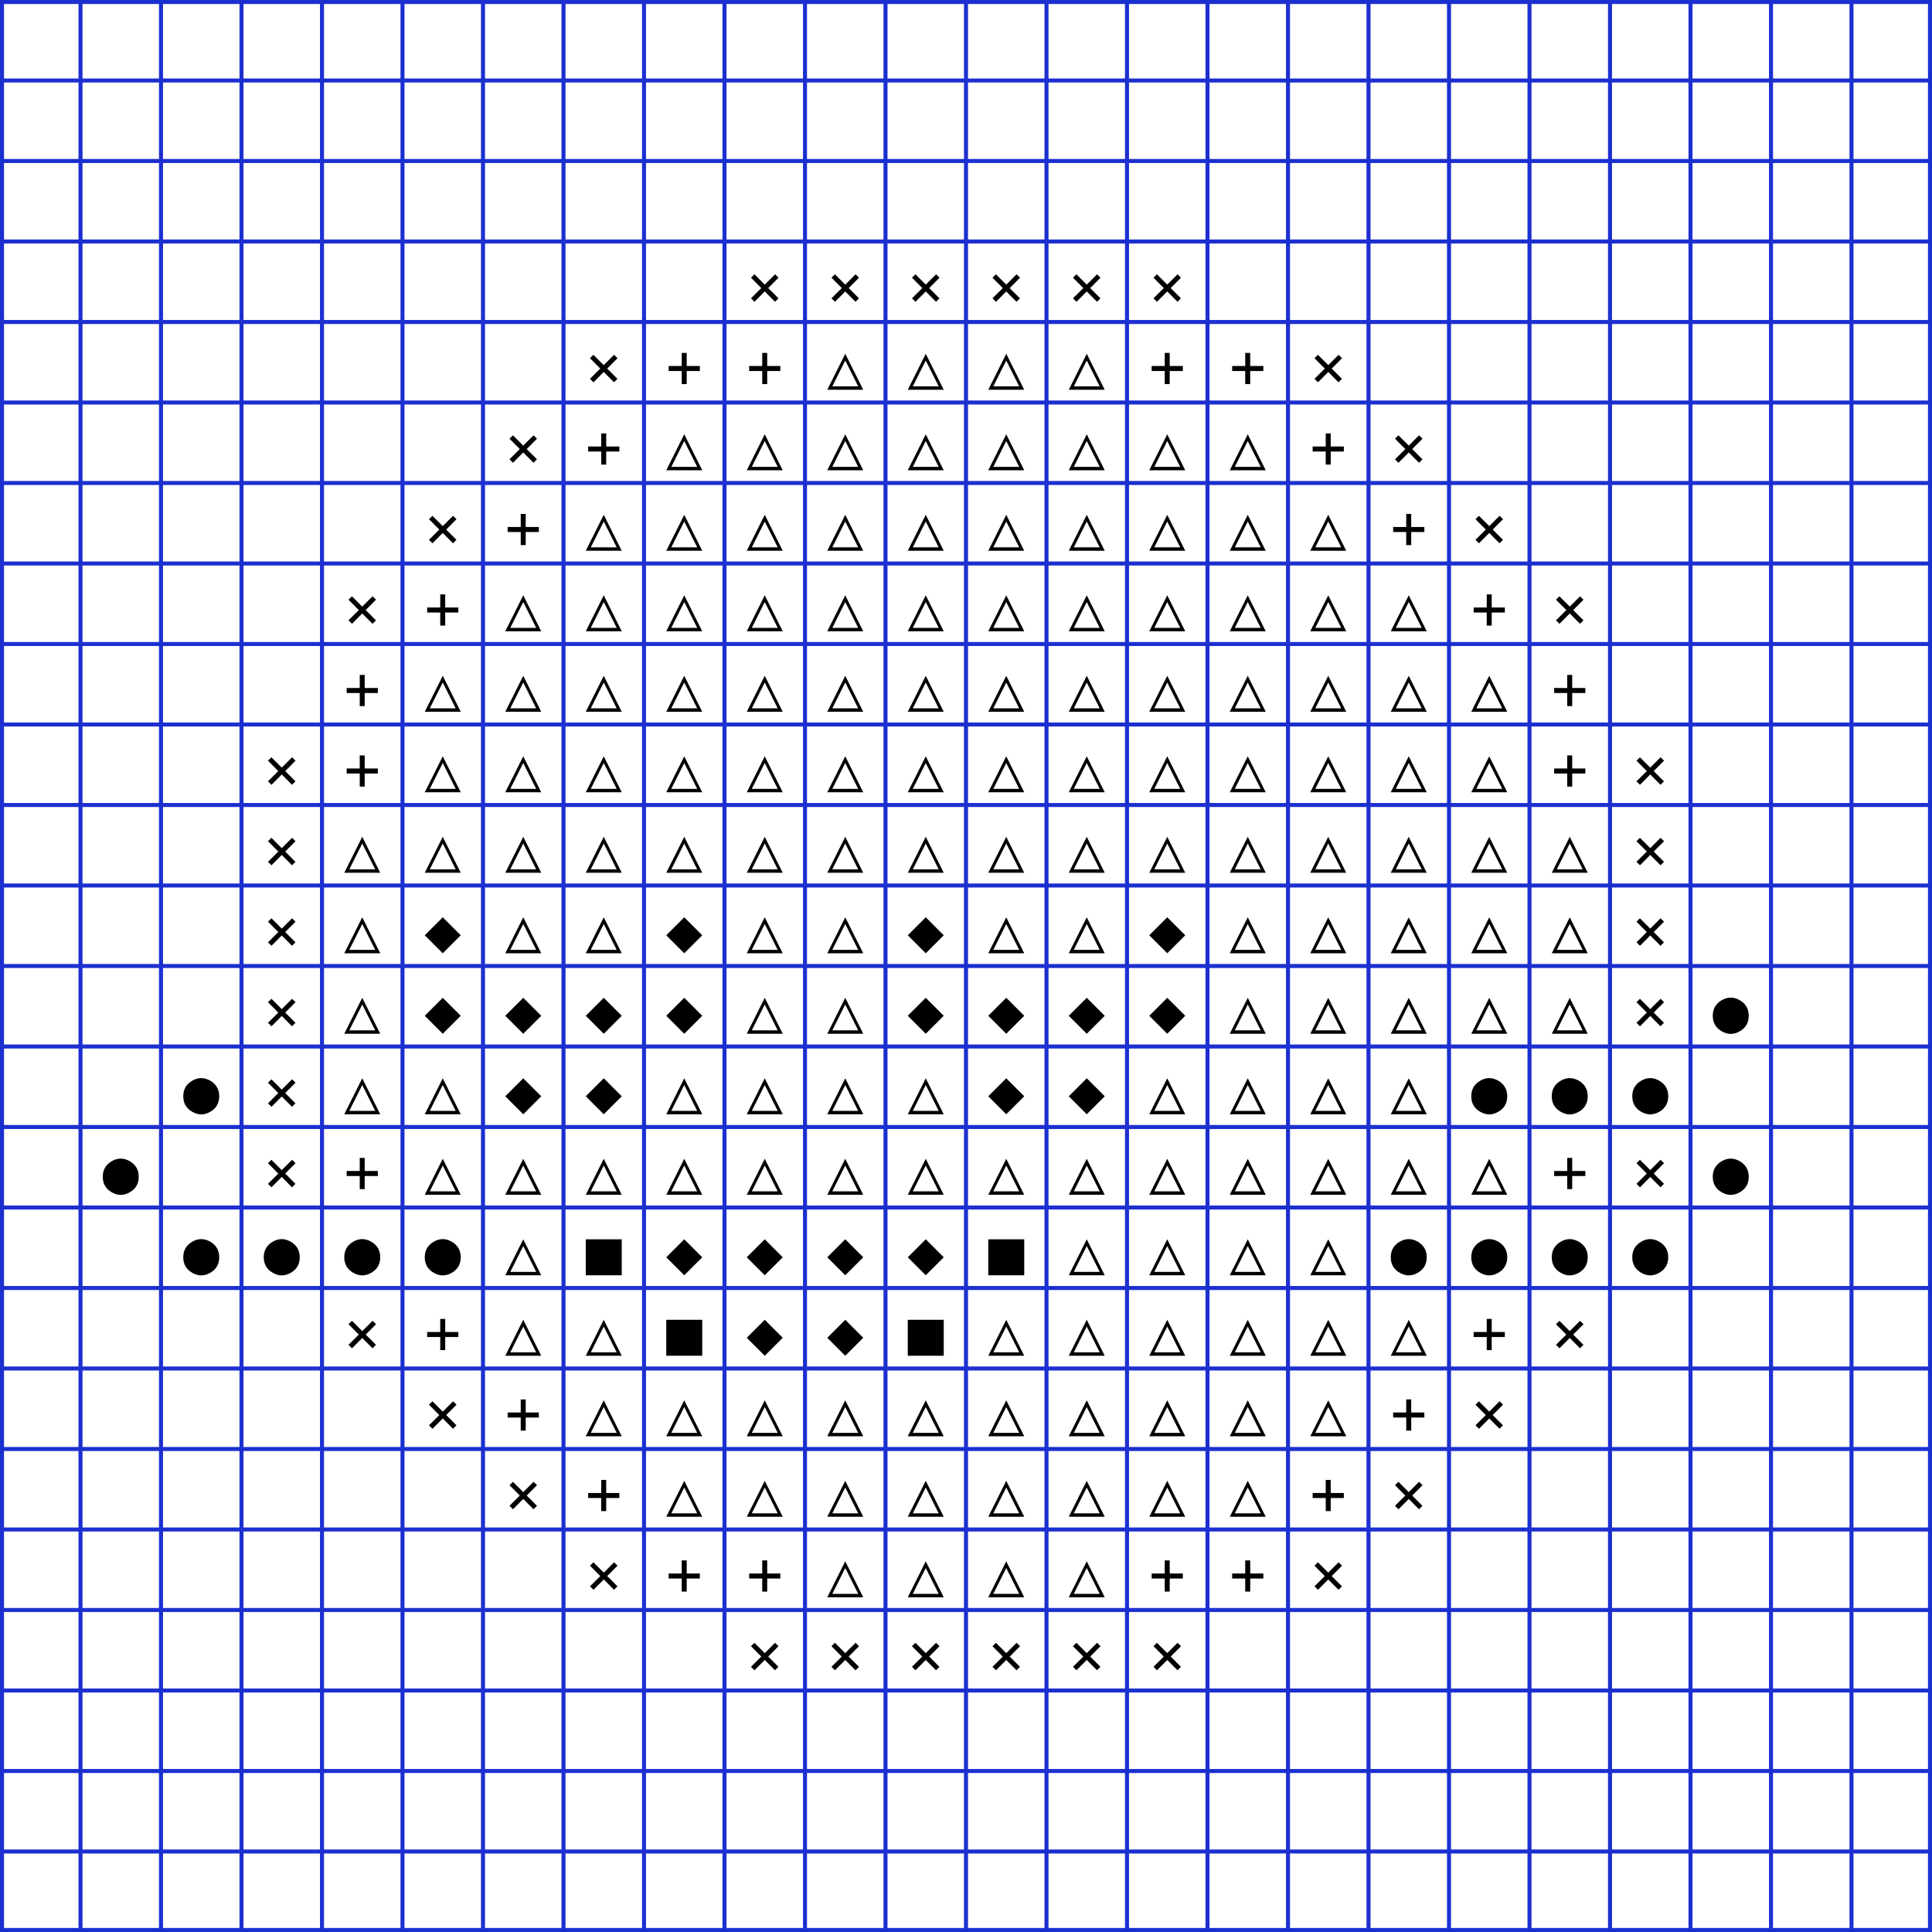
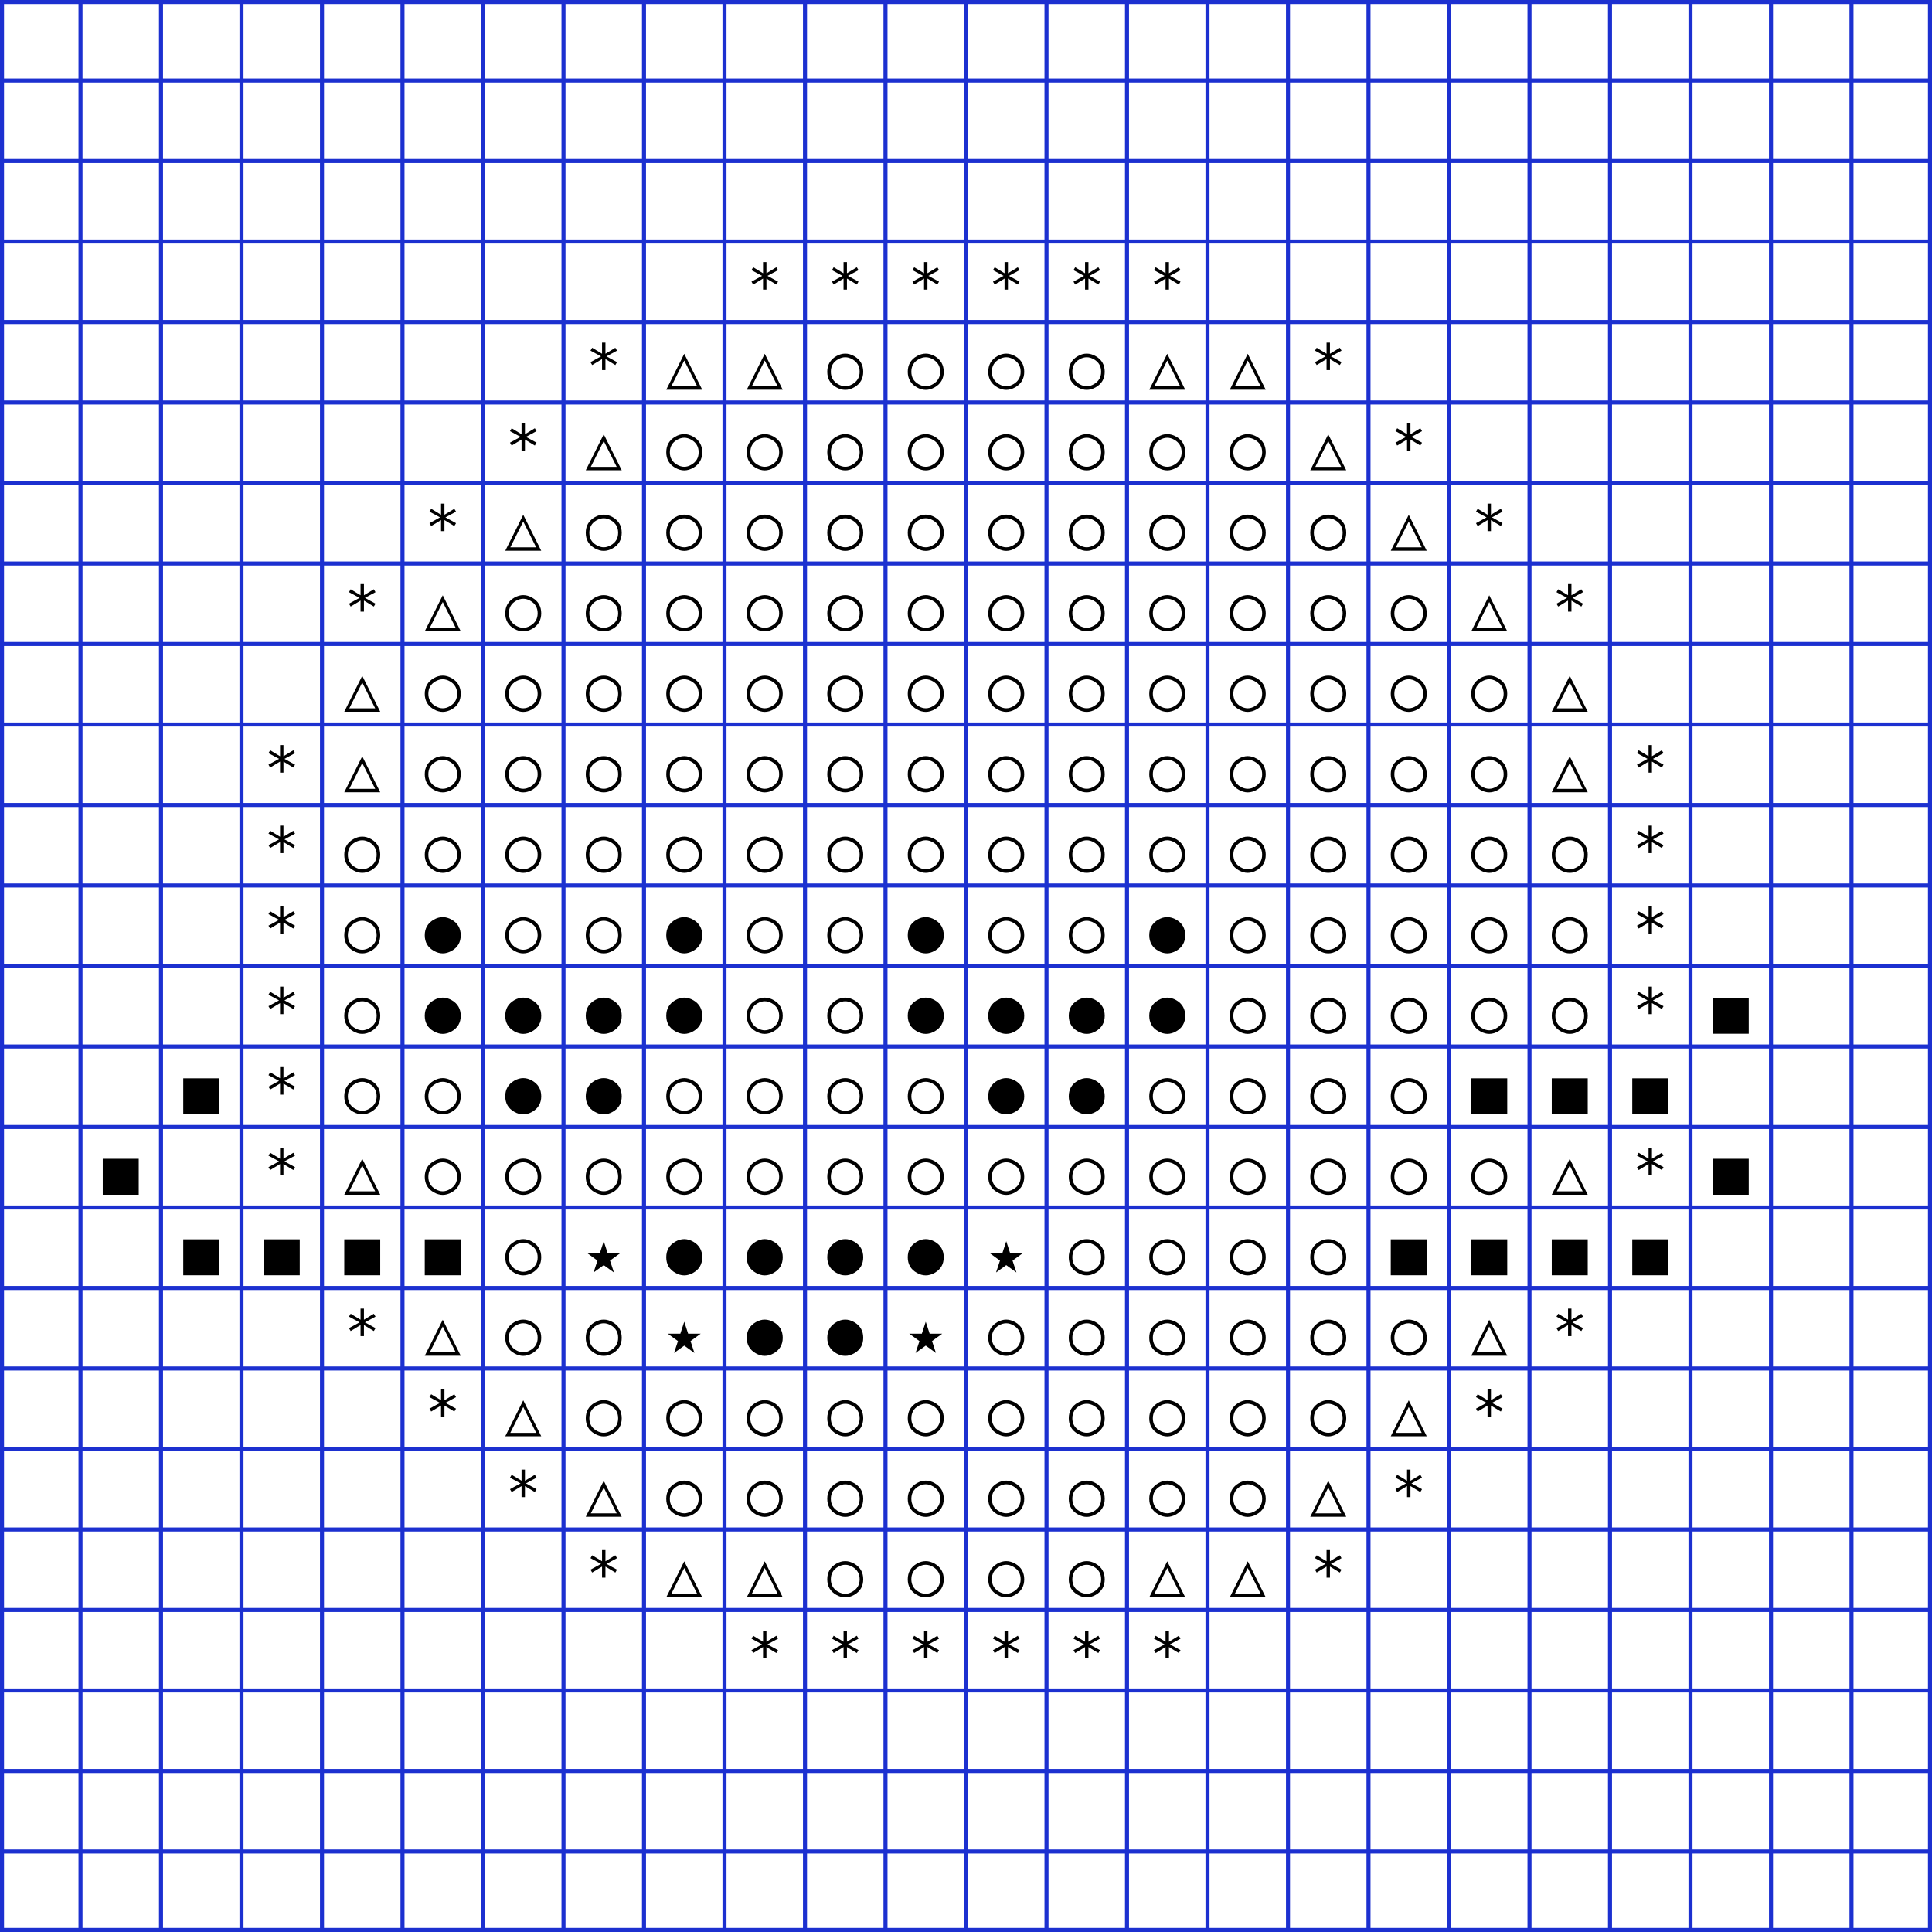
<svg xmlns="http://www.w3.org/2000/svg" width="480" height="480">
  <defs>
    <style>
      .symbol { font-family: monospace; font-size: 15px; text-anchor: middle; dominant-baseline: middle; }
    </style>
  </defs>
-   <text x="190" y="72" fill="#000000" class="symbol">×</text>
-   <text x="210" y="72" fill="#000000" class="symbol">×</text>
-   <text x="230" y="72" fill="#000000" class="symbol">×</text>
-   <text x="250" y="72" fill="#000000" class="symbol">×</text>
-   <text x="270" y="72" fill="#000000" class="symbol">×</text>
-   <text x="290" y="72" fill="#000000" class="symbol">×</text>
-   <text x="150" y="92" fill="#000000" class="symbol">×</text>
-   <text x="170" y="92" fill="#000000" class="symbol">+</text>
-   <text x="190" y="92" fill="#000000" class="symbol">+</text>
-   <text x="210" y="92" fill="#000000" class="symbol">△</text>
-   <text x="230" y="92" fill="#000000" class="symbol">△</text>
-   <text x="250" y="92" fill="#000000" class="symbol">△</text>
-   <text x="270" y="92" fill="#000000" class="symbol">△</text>
-   <text x="290" y="92" fill="#000000" class="symbol">+</text>
-   <text x="310" y="92" fill="#000000" class="symbol">+</text>
-   <text x="330" y="92" fill="#000000" class="symbol">×</text>
-   <text x="130" y="112" fill="#000000" class="symbol">×</text>
-   <text x="150" y="112" fill="#000000" class="symbol">+</text>
-   <text x="170" y="112" fill="#000000" class="symbol">△</text>
-   <text x="190" y="112" fill="#000000" class="symbol">△</text>
-   <text x="210" y="112" fill="#000000" class="symbol">△</text>
-   <text x="230" y="112" fill="#000000" class="symbol">△</text>
-   <text x="250" y="112" fill="#000000" class="symbol">△</text>
-   <text x="270" y="112" fill="#000000" class="symbol">△</text>
-   <text x="290" y="112" fill="#000000" class="symbol">△</text>
-   <text x="310" y="112" fill="#000000" class="symbol">△</text>
-   <text x="330" y="112" fill="#000000" class="symbol">+</text>
-   <text x="350" y="112" fill="#000000" class="symbol">×</text>
-   <text x="110" y="132" fill="#000000" class="symbol">×</text>
-   <text x="130" y="132" fill="#000000" class="symbol">+</text>
-   <text x="150" y="132" fill="#000000" class="symbol">△</text>
-   <text x="170" y="132" fill="#000000" class="symbol">△</text>
-   <text x="190" y="132" fill="#000000" class="symbol">△</text>
-   <text x="210" y="132" fill="#000000" class="symbol">△</text>
-   <text x="230" y="132" fill="#000000" class="symbol">△</text>
-   <text x="250" y="132" fill="#000000" class="symbol">△</text>
-   <text x="270" y="132" fill="#000000" class="symbol">△</text>
-   <text x="290" y="132" fill="#000000" class="symbol">△</text>
-   <text x="310" y="132" fill="#000000" class="symbol">△</text>
-   <text x="330" y="132" fill="#000000" class="symbol">△</text>
-   <text x="350" y="132" fill="#000000" class="symbol">+</text>
-   <text x="370" y="132" fill="#000000" class="symbol">×</text>
-   <text x="90" y="152" fill="#000000" class="symbol">×</text>
-   <text x="110" y="152" fill="#000000" class="symbol">+</text>
-   <text x="130" y="152" fill="#000000" class="symbol">△</text>
-   <text x="150" y="152" fill="#000000" class="symbol">△</text>
-   <text x="170" y="152" fill="#000000" class="symbol">△</text>
-   <text x="190" y="152" fill="#000000" class="symbol">△</text>
-   <text x="210" y="152" fill="#000000" class="symbol">△</text>
-   <text x="230" y="152" fill="#000000" class="symbol">△</text>
-   <text x="250" y="152" fill="#000000" class="symbol">△</text>
-   <text x="270" y="152" fill="#000000" class="symbol">△</text>
-   <text x="290" y="152" fill="#000000" class="symbol">△</text>
-   <text x="310" y="152" fill="#000000" class="symbol">△</text>
-   <text x="330" y="152" fill="#000000" class="symbol">△</text>
-   <text x="350" y="152" fill="#000000" class="symbol">△</text>
-   <text x="370" y="152" fill="#000000" class="symbol">+</text>
-   <text x="390" y="152" fill="#000000" class="symbol">×</text>
-   <text x="90" y="172" fill="#000000" class="symbol">+</text>
-   <text x="110" y="172" fill="#000000" class="symbol">△</text>
-   <text x="130" y="172" fill="#000000" class="symbol">△</text>
-   <text x="150" y="172" fill="#000000" class="symbol">△</text>
-   <text x="170" y="172" fill="#000000" class="symbol">△</text>
-   <text x="190" y="172" fill="#000000" class="symbol">△</text>
-   <text x="210" y="172" fill="#000000" class="symbol">△</text>
-   <text x="230" y="172" fill="#000000" class="symbol">△</text>
-   <text x="250" y="172" fill="#000000" class="symbol">△</text>
-   <text x="270" y="172" fill="#000000" class="symbol">△</text>
-   <text x="290" y="172" fill="#000000" class="symbol">△</text>
-   <text x="310" y="172" fill="#000000" class="symbol">△</text>
-   <text x="330" y="172" fill="#000000" class="symbol">△</text>
-   <text x="350" y="172" fill="#000000" class="symbol">△</text>
-   <text x="370" y="172" fill="#000000" class="symbol">△</text>
-   <text x="390" y="172" fill="#000000" class="symbol">+</text>
-   <text x="70" y="192" fill="#000000" class="symbol">×</text>
-   <text x="90" y="192" fill="#000000" class="symbol">+</text>
-   <text x="110" y="192" fill="#000000" class="symbol">△</text>
-   <text x="130" y="192" fill="#000000" class="symbol">△</text>
-   <text x="150" y="192" fill="#000000" class="symbol">△</text>
-   <text x="170" y="192" fill="#000000" class="symbol">△</text>
-   <text x="190" y="192" fill="#000000" class="symbol">△</text>
-   <text x="210" y="192" fill="#000000" class="symbol">△</text>
-   <text x="230" y="192" fill="#000000" class="symbol">△</text>
-   <text x="250" y="192" fill="#000000" class="symbol">△</text>
-   <text x="270" y="192" fill="#000000" class="symbol">△</text>
-   <text x="290" y="192" fill="#000000" class="symbol">△</text>
-   <text x="310" y="192" fill="#000000" class="symbol">△</text>
-   <text x="330" y="192" fill="#000000" class="symbol">△</text>
-   <text x="350" y="192" fill="#000000" class="symbol">△</text>
-   <text x="370" y="192" fill="#000000" class="symbol">△</text>
-   <text x="390" y="192" fill="#000000" class="symbol">+</text>
-   <text x="410" y="192" fill="#000000" class="symbol">×</text>
-   <text x="70" y="212" fill="#000000" class="symbol">×</text>
-   <text x="90" y="212" fill="#000000" class="symbol">△</text>
-   <text x="110" y="212" fill="#000000" class="symbol">△</text>
-   <text x="130" y="212" fill="#000000" class="symbol">△</text>
-   <text x="150" y="212" fill="#000000" class="symbol">△</text>
-   <text x="170" y="212" fill="#000000" class="symbol">△</text>
-   <text x="190" y="212" fill="#000000" class="symbol">△</text>
-   <text x="210" y="212" fill="#000000" class="symbol">△</text>
-   <text x="230" y="212" fill="#000000" class="symbol">△</text>
-   <text x="250" y="212" fill="#000000" class="symbol">△</text>
-   <text x="270" y="212" fill="#000000" class="symbol">△</text>
-   <text x="290" y="212" fill="#000000" class="symbol">△</text>
-   <text x="310" y="212" fill="#000000" class="symbol">△</text>
-   <text x="330" y="212" fill="#000000" class="symbol">△</text>
-   <text x="350" y="212" fill="#000000" class="symbol">△</text>
-   <text x="370" y="212" fill="#000000" class="symbol">△</text>
-   <text x="390" y="212" fill="#000000" class="symbol">△</text>
-   <text x="410" y="212" fill="#000000" class="symbol">×</text>
-   <text x="70" y="232" fill="#000000" class="symbol">×</text>
-   <text x="90" y="232" fill="#000000" class="symbol">△</text>
-   <text x="110" y="232" fill="#000000" class="symbol">◆</text>
-   <text x="130" y="232" fill="#000000" class="symbol">△</text>
-   <text x="150" y="232" fill="#000000" class="symbol">△</text>
-   <text x="170" y="232" fill="#000000" class="symbol">◆</text>
-   <text x="190" y="232" fill="#000000" class="symbol">△</text>
-   <text x="210" y="232" fill="#000000" class="symbol">△</text>
-   <text x="230" y="232" fill="#000000" class="symbol">◆</text>
-   <text x="250" y="232" fill="#000000" class="symbol">△</text>
-   <text x="270" y="232" fill="#000000" class="symbol">△</text>
-   <text x="290" y="232" fill="#000000" class="symbol">◆</text>
-   <text x="310" y="232" fill="#000000" class="symbol">△</text>
-   <text x="330" y="232" fill="#000000" class="symbol">△</text>
-   <text x="350" y="232" fill="#000000" class="symbol">△</text>
-   <text x="370" y="232" fill="#000000" class="symbol">△</text>
-   <text x="390" y="232" fill="#000000" class="symbol">△</text>
-   <text x="410" y="232" fill="#000000" class="symbol">×</text>
-   <text x="70" y="252" fill="#000000" class="symbol">×</text>
-   <text x="90" y="252" fill="#000000" class="symbol">△</text>
-   <text x="110" y="252" fill="#000000" class="symbol">◆</text>
-   <text x="130" y="252" fill="#000000" class="symbol">◆</text>
-   <text x="150" y="252" fill="#000000" class="symbol">◆</text>
-   <text x="170" y="252" fill="#000000" class="symbol">◆</text>
-   <text x="190" y="252" fill="#000000" class="symbol">△</text>
-   <text x="210" y="252" fill="#000000" class="symbol">△</text>
-   <text x="230" y="252" fill="#000000" class="symbol">◆</text>
-   <text x="250" y="252" fill="#000000" class="symbol">◆</text>
-   <text x="270" y="252" fill="#000000" class="symbol">◆</text>
-   <text x="290" y="252" fill="#000000" class="symbol">◆</text>
-   <text x="310" y="252" fill="#000000" class="symbol">△</text>
-   <text x="330" y="252" fill="#000000" class="symbol">△</text>
-   <text x="350" y="252" fill="#000000" class="symbol">△</text>
-   <text x="370" y="252" fill="#000000" class="symbol">△</text>
-   <text x="390" y="252" fill="#000000" class="symbol">△</text>
-   <text x="410" y="252" fill="#000000" class="symbol">×</text>
-   <text x="430" y="252" fill="#000000" class="symbol">●</text>
-   <text x="50" y="272" fill="#000000" class="symbol">●</text>
-   <text x="70" y="272" fill="#000000" class="symbol">×</text>
-   <text x="90" y="272" fill="#000000" class="symbol">△</text>
-   <text x="110" y="272" fill="#000000" class="symbol">△</text>
-   <text x="130" y="272" fill="#000000" class="symbol">◆</text>
-   <text x="150" y="272" fill="#000000" class="symbol">◆</text>
-   <text x="170" y="272" fill="#000000" class="symbol">△</text>
-   <text x="190" y="272" fill="#000000" class="symbol">△</text>
-   <text x="210" y="272" fill="#000000" class="symbol">△</text>
-   <text x="230" y="272" fill="#000000" class="symbol">△</text>
-   <text x="250" y="272" fill="#000000" class="symbol">◆</text>
-   <text x="270" y="272" fill="#000000" class="symbol">◆</text>
-   <text x="290" y="272" fill="#000000" class="symbol">△</text>
-   <text x="310" y="272" fill="#000000" class="symbol">△</text>
-   <text x="330" y="272" fill="#000000" class="symbol">△</text>
-   <text x="350" y="272" fill="#000000" class="symbol">△</text>
-   <text x="370" y="272" fill="#000000" class="symbol">●</text>
-   <text x="390" y="272" fill="#000000" class="symbol">●</text>
-   <text x="410" y="272" fill="#000000" class="symbol">●</text>
-   <text x="30" y="292" fill="#000000" class="symbol">●</text>
-   <text x="70" y="292" fill="#000000" class="symbol">×</text>
-   <text x="90" y="292" fill="#000000" class="symbol">+</text>
-   <text x="110" y="292" fill="#000000" class="symbol">△</text>
-   <text x="130" y="292" fill="#000000" class="symbol">△</text>
-   <text x="150" y="292" fill="#000000" class="symbol">△</text>
-   <text x="170" y="292" fill="#000000" class="symbol">△</text>
-   <text x="190" y="292" fill="#000000" class="symbol">△</text>
-   <text x="210" y="292" fill="#000000" class="symbol">△</text>
-   <text x="230" y="292" fill="#000000" class="symbol">△</text>
-   <text x="250" y="292" fill="#000000" class="symbol">△</text>
-   <text x="270" y="292" fill="#000000" class="symbol">△</text>
-   <text x="290" y="292" fill="#000000" class="symbol">△</text>
-   <text x="310" y="292" fill="#000000" class="symbol">△</text>
-   <text x="330" y="292" fill="#000000" class="symbol">△</text>
-   <text x="350" y="292" fill="#000000" class="symbol">△</text>
-   <text x="370" y="292" fill="#000000" class="symbol">△</text>
-   <text x="390" y="292" fill="#000000" class="symbol">+</text>
-   <text x="410" y="292" fill="#000000" class="symbol">×</text>
-   <text x="430" y="292" fill="#000000" class="symbol">●</text>
-   <text x="50" y="312" fill="#000000" class="symbol">●</text>
-   <text x="70" y="312" fill="#000000" class="symbol">●</text>
-   <text x="90" y="312" fill="#000000" class="symbol">●</text>
-   <text x="110" y="312" fill="#000000" class="symbol">●</text>
-   <text x="130" y="312" fill="#000000" class="symbol">△</text>
-   <text x="150" y="312" fill="#000000" class="symbol">■</text>
-   <text x="170" y="312" fill="#000000" class="symbol">◆</text>
-   <text x="190" y="312" fill="#000000" class="symbol">◆</text>
-   <text x="210" y="312" fill="#000000" class="symbol">◆</text>
-   <text x="230" y="312" fill="#000000" class="symbol">◆</text>
-   <text x="250" y="312" fill="#000000" class="symbol">■</text>
-   <text x="270" y="312" fill="#000000" class="symbol">△</text>
-   <text x="290" y="312" fill="#000000" class="symbol">△</text>
-   <text x="310" y="312" fill="#000000" class="symbol">△</text>
-   <text x="330" y="312" fill="#000000" class="symbol">△</text>
-   <text x="350" y="312" fill="#000000" class="symbol">●</text>
-   <text x="370" y="312" fill="#000000" class="symbol">●</text>
-   <text x="390" y="312" fill="#000000" class="symbol">●</text>
-   <text x="410" y="312" fill="#000000" class="symbol">●</text>
-   <text x="90" y="332" fill="#000000" class="symbol">×</text>
-   <text x="110" y="332" fill="#000000" class="symbol">+</text>
-   <text x="130" y="332" fill="#000000" class="symbol">△</text>
-   <text x="150" y="332" fill="#000000" class="symbol">△</text>
-   <text x="170" y="332" fill="#000000" class="symbol">■</text>
-   <text x="190" y="332" fill="#000000" class="symbol">◆</text>
-   <text x="210" y="332" fill="#000000" class="symbol">◆</text>
-   <text x="230" y="332" fill="#000000" class="symbol">■</text>
-   <text x="250" y="332" fill="#000000" class="symbol">△</text>
-   <text x="270" y="332" fill="#000000" class="symbol">△</text>
-   <text x="290" y="332" fill="#000000" class="symbol">△</text>
-   <text x="310" y="332" fill="#000000" class="symbol">△</text>
-   <text x="330" y="332" fill="#000000" class="symbol">△</text>
-   <text x="350" y="332" fill="#000000" class="symbol">△</text>
-   <text x="370" y="332" fill="#000000" class="symbol">+</text>
-   <text x="390" y="332" fill="#000000" class="symbol">×</text>
-   <text x="110" y="352" fill="#000000" class="symbol">×</text>
-   <text x="130" y="352" fill="#000000" class="symbol">+</text>
-   <text x="150" y="352" fill="#000000" class="symbol">△</text>
-   <text x="170" y="352" fill="#000000" class="symbol">△</text>
-   <text x="190" y="352" fill="#000000" class="symbol">△</text>
-   <text x="210" y="352" fill="#000000" class="symbol">△</text>
-   <text x="230" y="352" fill="#000000" class="symbol">△</text>
-   <text x="250" y="352" fill="#000000" class="symbol">△</text>
-   <text x="270" y="352" fill="#000000" class="symbol">△</text>
-   <text x="290" y="352" fill="#000000" class="symbol">△</text>
-   <text x="310" y="352" fill="#000000" class="symbol">△</text>
-   <text x="330" y="352" fill="#000000" class="symbol">△</text>
-   <text x="350" y="352" fill="#000000" class="symbol">+</text>
-   <text x="370" y="352" fill="#000000" class="symbol">×</text>
-   <text x="130" y="372" fill="#000000" class="symbol">×</text>
-   <text x="150" y="372" fill="#000000" class="symbol">+</text>
-   <text x="170" y="372" fill="#000000" class="symbol">△</text>
-   <text x="190" y="372" fill="#000000" class="symbol">△</text>
-   <text x="210" y="372" fill="#000000" class="symbol">△</text>
-   <text x="230" y="372" fill="#000000" class="symbol">△</text>
-   <text x="250" y="372" fill="#000000" class="symbol">△</text>
-   <text x="270" y="372" fill="#000000" class="symbol">△</text>
-   <text x="290" y="372" fill="#000000" class="symbol">△</text>
-   <text x="310" y="372" fill="#000000" class="symbol">△</text>
-   <text x="330" y="372" fill="#000000" class="symbol">+</text>
-   <text x="350" y="372" fill="#000000" class="symbol">×</text>
-   <text x="150" y="392" fill="#000000" class="symbol">×</text>
-   <text x="170" y="392" fill="#000000" class="symbol">+</text>
-   <text x="190" y="392" fill="#000000" class="symbol">+</text>
-   <text x="210" y="392" fill="#000000" class="symbol">△</text>
-   <text x="230" y="392" fill="#000000" class="symbol">△</text>
-   <text x="250" y="392" fill="#000000" class="symbol">△</text>
-   <text x="270" y="392" fill="#000000" class="symbol">△</text>
-   <text x="290" y="392" fill="#000000" class="symbol">+</text>
-   <text x="310" y="392" fill="#000000" class="symbol">+</text>
-   <text x="330" y="392" fill="#000000" class="symbol">×</text>
-   <text x="190" y="412" fill="#000000" class="symbol">×</text>
-   <text x="210" y="412" fill="#000000" class="symbol">×</text>
-   <text x="230" y="412" fill="#000000" class="symbol">×</text>
-   <text x="250" y="412" fill="#000000" class="symbol">×</text>
-   <text x="270" y="412" fill="#000000" class="symbol">×</text>
-   <text x="290" y="412" fill="#000000" class="symbol">×</text>
+   <text x="190" y="72" fill="#000000" class="symbol">*</text>
+   <text x="210" y="72" fill="#000000" class="symbol">*</text>
+   <text x="230" y="72" fill="#000000" class="symbol">*</text>
+   <text x="250" y="72" fill="#000000" class="symbol">*</text>
+   <text x="270" y="72" fill="#000000" class="symbol">*</text>
+   <text x="290" y="72" fill="#000000" class="symbol">*</text>
+   <text x="150" y="92" fill="#000000" class="symbol">*</text>
+   <text x="170" y="92" fill="#000000" class="symbol">△</text>
+   <text x="190" y="92" fill="#000000" class="symbol">△</text>
+   <text x="210" y="92" fill="#000000" class="symbol">○</text>
+   <text x="230" y="92" fill="#000000" class="symbol">○</text>
+   <text x="250" y="92" fill="#000000" class="symbol">○</text>
+   <text x="270" y="92" fill="#000000" class="symbol">○</text>
+   <text x="290" y="92" fill="#000000" class="symbol">△</text>
+   <text x="310" y="92" fill="#000000" class="symbol">△</text>
+   <text x="330" y="92" fill="#000000" class="symbol">*</text>
+   <text x="130" y="112" fill="#000000" class="symbol">*</text>
+   <text x="150" y="112" fill="#000000" class="symbol">△</text>
+   <text x="170" y="112" fill="#000000" class="symbol">○</text>
+   <text x="190" y="112" fill="#000000" class="symbol">○</text>
+   <text x="210" y="112" fill="#000000" class="symbol">○</text>
+   <text x="230" y="112" fill="#000000" class="symbol">○</text>
+   <text x="250" y="112" fill="#000000" class="symbol">○</text>
+   <text x="270" y="112" fill="#000000" class="symbol">○</text>
+   <text x="290" y="112" fill="#000000" class="symbol">○</text>
+   <text x="310" y="112" fill="#000000" class="symbol">○</text>
+   <text x="330" y="112" fill="#000000" class="symbol">△</text>
+   <text x="350" y="112" fill="#000000" class="symbol">*</text>
+   <text x="110" y="132" fill="#000000" class="symbol">*</text>
+   <text x="130" y="132" fill="#000000" class="symbol">△</text>
+   <text x="150" y="132" fill="#000000" class="symbol">○</text>
+   <text x="170" y="132" fill="#000000" class="symbol">○</text>
+   <text x="190" y="132" fill="#000000" class="symbol">○</text>
+   <text x="210" y="132" fill="#000000" class="symbol">○</text>
+   <text x="230" y="132" fill="#000000" class="symbol">○</text>
+   <text x="250" y="132" fill="#000000" class="symbol">○</text>
+   <text x="270" y="132" fill="#000000" class="symbol">○</text>
+   <text x="290" y="132" fill="#000000" class="symbol">○</text>
+   <text x="310" y="132" fill="#000000" class="symbol">○</text>
+   <text x="330" y="132" fill="#000000" class="symbol">○</text>
+   <text x="350" y="132" fill="#000000" class="symbol">△</text>
+   <text x="370" y="132" fill="#000000" class="symbol">*</text>
+   <text x="90" y="152" fill="#000000" class="symbol">*</text>
+   <text x="110" y="152" fill="#000000" class="symbol">△</text>
+   <text x="130" y="152" fill="#000000" class="symbol">○</text>
+   <text x="150" y="152" fill="#000000" class="symbol">○</text>
+   <text x="170" y="152" fill="#000000" class="symbol">○</text>
+   <text x="190" y="152" fill="#000000" class="symbol">○</text>
+   <text x="210" y="152" fill="#000000" class="symbol">○</text>
+   <text x="230" y="152" fill="#000000" class="symbol">○</text>
+   <text x="250" y="152" fill="#000000" class="symbol">○</text>
+   <text x="270" y="152" fill="#000000" class="symbol">○</text>
+   <text x="290" y="152" fill="#000000" class="symbol">○</text>
+   <text x="310" y="152" fill="#000000" class="symbol">○</text>
+   <text x="330" y="152" fill="#000000" class="symbol">○</text>
+   <text x="350" y="152" fill="#000000" class="symbol">○</text>
+   <text x="370" y="152" fill="#000000" class="symbol">△</text>
+   <text x="390" y="152" fill="#000000" class="symbol">*</text>
+   <text x="90" y="172" fill="#000000" class="symbol">△</text>
+   <text x="110" y="172" fill="#000000" class="symbol">○</text>
+   <text x="130" y="172" fill="#000000" class="symbol">○</text>
+   <text x="150" y="172" fill="#000000" class="symbol">○</text>
+   <text x="170" y="172" fill="#000000" class="symbol">○</text>
+   <text x="190" y="172" fill="#000000" class="symbol">○</text>
+   <text x="210" y="172" fill="#000000" class="symbol">○</text>
+   <text x="230" y="172" fill="#000000" class="symbol">○</text>
+   <text x="250" y="172" fill="#000000" class="symbol">○</text>
+   <text x="270" y="172" fill="#000000" class="symbol">○</text>
+   <text x="290" y="172" fill="#000000" class="symbol">○</text>
+   <text x="310" y="172" fill="#000000" class="symbol">○</text>
+   <text x="330" y="172" fill="#000000" class="symbol">○</text>
+   <text x="350" y="172" fill="#000000" class="symbol">○</text>
+   <text x="370" y="172" fill="#000000" class="symbol">○</text>
+   <text x="390" y="172" fill="#000000" class="symbol">△</text>
+   <text x="70" y="192" fill="#000000" class="symbol">*</text>
+   <text x="90" y="192" fill="#000000" class="symbol">△</text>
+   <text x="110" y="192" fill="#000000" class="symbol">○</text>
+   <text x="130" y="192" fill="#000000" class="symbol">○</text>
+   <text x="150" y="192" fill="#000000" class="symbol">○</text>
+   <text x="170" y="192" fill="#000000" class="symbol">○</text>
+   <text x="190" y="192" fill="#000000" class="symbol">○</text>
+   <text x="210" y="192" fill="#000000" class="symbol">○</text>
+   <text x="230" y="192" fill="#000000" class="symbol">○</text>
+   <text x="250" y="192" fill="#000000" class="symbol">○</text>
+   <text x="270" y="192" fill="#000000" class="symbol">○</text>
+   <text x="290" y="192" fill="#000000" class="symbol">○</text>
+   <text x="310" y="192" fill="#000000" class="symbol">○</text>
+   <text x="330" y="192" fill="#000000" class="symbol">○</text>
+   <text x="350" y="192" fill="#000000" class="symbol">○</text>
+   <text x="370" y="192" fill="#000000" class="symbol">○</text>
+   <text x="390" y="192" fill="#000000" class="symbol">△</text>
+   <text x="410" y="192" fill="#000000" class="symbol">*</text>
+   <text x="70" y="212" fill="#000000" class="symbol">*</text>
+   <text x="90" y="212" fill="#000000" class="symbol">○</text>
+   <text x="110" y="212" fill="#000000" class="symbol">○</text>
+   <text x="130" y="212" fill="#000000" class="symbol">○</text>
+   <text x="150" y="212" fill="#000000" class="symbol">○</text>
+   <text x="170" y="212" fill="#000000" class="symbol">○</text>
+   <text x="190" y="212" fill="#000000" class="symbol">○</text>
+   <text x="210" y="212" fill="#000000" class="symbol">○</text>
+   <text x="230" y="212" fill="#000000" class="symbol">○</text>
+   <text x="250" y="212" fill="#000000" class="symbol">○</text>
+   <text x="270" y="212" fill="#000000" class="symbol">○</text>
+   <text x="290" y="212" fill="#000000" class="symbol">○</text>
+   <text x="310" y="212" fill="#000000" class="symbol">○</text>
+   <text x="330" y="212" fill="#000000" class="symbol">○</text>
+   <text x="350" y="212" fill="#000000" class="symbol">○</text>
+   <text x="370" y="212" fill="#000000" class="symbol">○</text>
+   <text x="390" y="212" fill="#000000" class="symbol">○</text>
+   <text x="410" y="212" fill="#000000" class="symbol">*</text>
+   <text x="70" y="232" fill="#000000" class="symbol">*</text>
+   <text x="90" y="232" fill="#000000" class="symbol">○</text>
+   <text x="110" y="232" fill="#000000" class="symbol">●</text>
+   <text x="130" y="232" fill="#000000" class="symbol">○</text>
+   <text x="150" y="232" fill="#000000" class="symbol">○</text>
+   <text x="170" y="232" fill="#000000" class="symbol">●</text>
+   <text x="190" y="232" fill="#000000" class="symbol">○</text>
+   <text x="210" y="232" fill="#000000" class="symbol">○</text>
+   <text x="230" y="232" fill="#000000" class="symbol">●</text>
+   <text x="250" y="232" fill="#000000" class="symbol">○</text>
+   <text x="270" y="232" fill="#000000" class="symbol">○</text>
+   <text x="290" y="232" fill="#000000" class="symbol">●</text>
+   <text x="310" y="232" fill="#000000" class="symbol">○</text>
+   <text x="330" y="232" fill="#000000" class="symbol">○</text>
+   <text x="350" y="232" fill="#000000" class="symbol">○</text>
+   <text x="370" y="232" fill="#000000" class="symbol">○</text>
+   <text x="390" y="232" fill="#000000" class="symbol">○</text>
+   <text x="410" y="232" fill="#000000" class="symbol">*</text>
+   <text x="70" y="252" fill="#000000" class="symbol">*</text>
+   <text x="90" y="252" fill="#000000" class="symbol">○</text>
+   <text x="110" y="252" fill="#000000" class="symbol">●</text>
+   <text x="130" y="252" fill="#000000" class="symbol">●</text>
+   <text x="150" y="252" fill="#000000" class="symbol">●</text>
+   <text x="170" y="252" fill="#000000" class="symbol">●</text>
+   <text x="190" y="252" fill="#000000" class="symbol">○</text>
+   <text x="210" y="252" fill="#000000" class="symbol">○</text>
+   <text x="230" y="252" fill="#000000" class="symbol">●</text>
+   <text x="250" y="252" fill="#000000" class="symbol">●</text>
+   <text x="270" y="252" fill="#000000" class="symbol">●</text>
+   <text x="290" y="252" fill="#000000" class="symbol">●</text>
+   <text x="310" y="252" fill="#000000" class="symbol">○</text>
+   <text x="330" y="252" fill="#000000" class="symbol">○</text>
+   <text x="350" y="252" fill="#000000" class="symbol">○</text>
+   <text x="370" y="252" fill="#000000" class="symbol">○</text>
+   <text x="390" y="252" fill="#000000" class="symbol">○</text>
+   <text x="410" y="252" fill="#000000" class="symbol">*</text>
+   <text x="430" y="252" fill="#000000" class="symbol">■</text>
+   <text x="50" y="272" fill="#000000" class="symbol">■</text>
+   <text x="70" y="272" fill="#000000" class="symbol">*</text>
+   <text x="90" y="272" fill="#000000" class="symbol">○</text>
+   <text x="110" y="272" fill="#000000" class="symbol">○</text>
+   <text x="130" y="272" fill="#000000" class="symbol">●</text>
+   <text x="150" y="272" fill="#000000" class="symbol">●</text>
+   <text x="170" y="272" fill="#000000" class="symbol">○</text>
+   <text x="190" y="272" fill="#000000" class="symbol">○</text>
+   <text x="210" y="272" fill="#000000" class="symbol">○</text>
+   <text x="230" y="272" fill="#000000" class="symbol">○</text>
+   <text x="250" y="272" fill="#000000" class="symbol">●</text>
+   <text x="270" y="272" fill="#000000" class="symbol">●</text>
+   <text x="290" y="272" fill="#000000" class="symbol">○</text>
+   <text x="310" y="272" fill="#000000" class="symbol">○</text>
+   <text x="330" y="272" fill="#000000" class="symbol">○</text>
+   <text x="350" y="272" fill="#000000" class="symbol">○</text>
+   <text x="370" y="272" fill="#000000" class="symbol">■</text>
+   <text x="390" y="272" fill="#000000" class="symbol">■</text>
+   <text x="410" y="272" fill="#000000" class="symbol">■</text>
+   <text x="30" y="292" fill="#000000" class="symbol">■</text>
+   <text x="70" y="292" fill="#000000" class="symbol">*</text>
+   <text x="90" y="292" fill="#000000" class="symbol">△</text>
+   <text x="110" y="292" fill="#000000" class="symbol">○</text>
+   <text x="130" y="292" fill="#000000" class="symbol">○</text>
+   <text x="150" y="292" fill="#000000" class="symbol">○</text>
+   <text x="170" y="292" fill="#000000" class="symbol">○</text>
+   <text x="190" y="292" fill="#000000" class="symbol">○</text>
+   <text x="210" y="292" fill="#000000" class="symbol">○</text>
+   <text x="230" y="292" fill="#000000" class="symbol">○</text>
+   <text x="250" y="292" fill="#000000" class="symbol">○</text>
+   <text x="270" y="292" fill="#000000" class="symbol">○</text>
+   <text x="290" y="292" fill="#000000" class="symbol">○</text>
+   <text x="310" y="292" fill="#000000" class="symbol">○</text>
+   <text x="330" y="292" fill="#000000" class="symbol">○</text>
+   <text x="350" y="292" fill="#000000" class="symbol">○</text>
+   <text x="370" y="292" fill="#000000" class="symbol">○</text>
+   <text x="390" y="292" fill="#000000" class="symbol">△</text>
+   <text x="410" y="292" fill="#000000" class="symbol">*</text>
+   <text x="430" y="292" fill="#000000" class="symbol">■</text>
+   <text x="50" y="312" fill="#000000" class="symbol">■</text>
+   <text x="70" y="312" fill="#000000" class="symbol">■</text>
+   <text x="90" y="312" fill="#000000" class="symbol">■</text>
+   <text x="110" y="312" fill="#000000" class="symbol">■</text>
+   <text x="130" y="312" fill="#000000" class="symbol">○</text>
+   <text x="150" y="312" fill="#000000" class="symbol">★</text>
+   <text x="170" y="312" fill="#000000" class="symbol">●</text>
+   <text x="190" y="312" fill="#000000" class="symbol">●</text>
+   <text x="210" y="312" fill="#000000" class="symbol">●</text>
+   <text x="230" y="312" fill="#000000" class="symbol">●</text>
+   <text x="250" y="312" fill="#000000" class="symbol">★</text>
+   <text x="270" y="312" fill="#000000" class="symbol">○</text>
+   <text x="290" y="312" fill="#000000" class="symbol">○</text>
+   <text x="310" y="312" fill="#000000" class="symbol">○</text>
+   <text x="330" y="312" fill="#000000" class="symbol">○</text>
+   <text x="350" y="312" fill="#000000" class="symbol">■</text>
+   <text x="370" y="312" fill="#000000" class="symbol">■</text>
+   <text x="390" y="312" fill="#000000" class="symbol">■</text>
+   <text x="410" y="312" fill="#000000" class="symbol">■</text>
+   <text x="90" y="332" fill="#000000" class="symbol">*</text>
+   <text x="110" y="332" fill="#000000" class="symbol">△</text>
+   <text x="130" y="332" fill="#000000" class="symbol">○</text>
+   <text x="150" y="332" fill="#000000" class="symbol">○</text>
+   <text x="170" y="332" fill="#000000" class="symbol">★</text>
+   <text x="190" y="332" fill="#000000" class="symbol">●</text>
+   <text x="210" y="332" fill="#000000" class="symbol">●</text>
+   <text x="230" y="332" fill="#000000" class="symbol">★</text>
+   <text x="250" y="332" fill="#000000" class="symbol">○</text>
+   <text x="270" y="332" fill="#000000" class="symbol">○</text>
+   <text x="290" y="332" fill="#000000" class="symbol">○</text>
+   <text x="310" y="332" fill="#000000" class="symbol">○</text>
+   <text x="330" y="332" fill="#000000" class="symbol">○</text>
+   <text x="350" y="332" fill="#000000" class="symbol">○</text>
+   <text x="370" y="332" fill="#000000" class="symbol">△</text>
+   <text x="390" y="332" fill="#000000" class="symbol">*</text>
+   <text x="110" y="352" fill="#000000" class="symbol">*</text>
+   <text x="130" y="352" fill="#000000" class="symbol">△</text>
+   <text x="150" y="352" fill="#000000" class="symbol">○</text>
+   <text x="170" y="352" fill="#000000" class="symbol">○</text>
+   <text x="190" y="352" fill="#000000" class="symbol">○</text>
+   <text x="210" y="352" fill="#000000" class="symbol">○</text>
+   <text x="230" y="352" fill="#000000" class="symbol">○</text>
+   <text x="250" y="352" fill="#000000" class="symbol">○</text>
+   <text x="270" y="352" fill="#000000" class="symbol">○</text>
+   <text x="290" y="352" fill="#000000" class="symbol">○</text>
+   <text x="310" y="352" fill="#000000" class="symbol">○</text>
+   <text x="330" y="352" fill="#000000" class="symbol">○</text>
+   <text x="350" y="352" fill="#000000" class="symbol">△</text>
+   <text x="370" y="352" fill="#000000" class="symbol">*</text>
+   <text x="130" y="372" fill="#000000" class="symbol">*</text>
+   <text x="150" y="372" fill="#000000" class="symbol">△</text>
+   <text x="170" y="372" fill="#000000" class="symbol">○</text>
+   <text x="190" y="372" fill="#000000" class="symbol">○</text>
+   <text x="210" y="372" fill="#000000" class="symbol">○</text>
+   <text x="230" y="372" fill="#000000" class="symbol">○</text>
+   <text x="250" y="372" fill="#000000" class="symbol">○</text>
+   <text x="270" y="372" fill="#000000" class="symbol">○</text>
+   <text x="290" y="372" fill="#000000" class="symbol">○</text>
+   <text x="310" y="372" fill="#000000" class="symbol">○</text>
+   <text x="330" y="372" fill="#000000" class="symbol">△</text>
+   <text x="350" y="372" fill="#000000" class="symbol">*</text>
+   <text x="150" y="392" fill="#000000" class="symbol">*</text>
+   <text x="170" y="392" fill="#000000" class="symbol">△</text>
+   <text x="190" y="392" fill="#000000" class="symbol">△</text>
+   <text x="210" y="392" fill="#000000" class="symbol">○</text>
+   <text x="230" y="392" fill="#000000" class="symbol">○</text>
+   <text x="250" y="392" fill="#000000" class="symbol">○</text>
+   <text x="270" y="392" fill="#000000" class="symbol">○</text>
+   <text x="290" y="392" fill="#000000" class="symbol">△</text>
+   <text x="310" y="392" fill="#000000" class="symbol">△</text>
+   <text x="330" y="392" fill="#000000" class="symbol">*</text>
+   <text x="190" y="412" fill="#000000" class="symbol">*</text>
+   <text x="210" y="412" fill="#000000" class="symbol">*</text>
+   <text x="230" y="412" fill="#000000" class="symbol">*</text>
+   <text x="250" y="412" fill="#000000" class="symbol">*</text>
+   <text x="270" y="412" fill="#000000" class="symbol">*</text>
+   <text x="290" y="412" fill="#000000" class="symbol">*</text>
  <line x1="0" y1="0" x2="0" y2="480" stroke="#1c30d0" stroke-width="2" />
  <line x1="20" y1="0" x2="20" y2="480" stroke="#1c30d0" stroke-width="1" />
  <line x1="40" y1="0" x2="40" y2="480" stroke="#1c30d0" stroke-width="1" />
  <line x1="60" y1="0" x2="60" y2="480" stroke="#1c30d0" stroke-width="1" />
  <line x1="80" y1="0" x2="80" y2="480" stroke="#1c30d0" stroke-width="1" />
  <line x1="100" y1="0" x2="100" y2="480" stroke="#1c30d0" stroke-width="1" />
  <line x1="120" y1="0" x2="120" y2="480" stroke="#1c30d0" stroke-width="1" />
  <line x1="140" y1="0" x2="140" y2="480" stroke="#1c30d0" stroke-width="1" />
  <line x1="160" y1="0" x2="160" y2="480" stroke="#1c30d0" stroke-width="1" />
  <line x1="180" y1="0" x2="180" y2="480" stroke="#1c30d0" stroke-width="1" />
  <line x1="200" y1="0" x2="200" y2="480" stroke="#1c30d0" stroke-width="1" />
  <line x1="220" y1="0" x2="220" y2="480" stroke="#1c30d0" stroke-width="1" />
  <line x1="240" y1="0" x2="240" y2="480" stroke="#1c30d0" stroke-width="1" />
  <line x1="260" y1="0" x2="260" y2="480" stroke="#1c30d0" stroke-width="1" />
  <line x1="280" y1="0" x2="280" y2="480" stroke="#1c30d0" stroke-width="1" />
  <line x1="300" y1="0" x2="300" y2="480" stroke="#1c30d0" stroke-width="1" />
  <line x1="320" y1="0" x2="320" y2="480" stroke="#1c30d0" stroke-width="1" />
  <line x1="340" y1="0" x2="340" y2="480" stroke="#1c30d0" stroke-width="1" />
  <line x1="360" y1="0" x2="360" y2="480" stroke="#1c30d0" stroke-width="1" />
  <line x1="380" y1="0" x2="380" y2="480" stroke="#1c30d0" stroke-width="1" />
  <line x1="400" y1="0" x2="400" y2="480" stroke="#1c30d0" stroke-width="1" />
  <line x1="420" y1="0" x2="420" y2="480" stroke="#1c30d0" stroke-width="1" />
  <line x1="440" y1="0" x2="440" y2="480" stroke="#1c30d0" stroke-width="1" />
  <line x1="460" y1="0" x2="460" y2="480" stroke="#1c30d0" stroke-width="1" />
  <line x1="480" y1="0" x2="480" y2="480" stroke="#1c30d0" stroke-width="2" />
  <line x1="0" y1="0" x2="480" y2="0" stroke="#1c30d0" stroke-width="2" />
  <line x1="0" y1="20" x2="480" y2="20" stroke="#1c30d0" stroke-width="1" />
  <line x1="0" y1="40" x2="480" y2="40" stroke="#1c30d0" stroke-width="1" />
  <line x1="0" y1="60" x2="480" y2="60" stroke="#1c30d0" stroke-width="1" />
  <line x1="0" y1="80" x2="480" y2="80" stroke="#1c30d0" stroke-width="1" />
  <line x1="0" y1="100" x2="480" y2="100" stroke="#1c30d0" stroke-width="1" />
  <line x1="0" y1="120" x2="480" y2="120" stroke="#1c30d0" stroke-width="1" />
  <line x1="0" y1="140" x2="480" y2="140" stroke="#1c30d0" stroke-width="1" />
  <line x1="0" y1="160" x2="480" y2="160" stroke="#1c30d0" stroke-width="1" />
  <line x1="0" y1="180" x2="480" y2="180" stroke="#1c30d0" stroke-width="1" />
  <line x1="0" y1="200" x2="480" y2="200" stroke="#1c30d0" stroke-width="1" />
  <line x1="0" y1="220" x2="480" y2="220" stroke="#1c30d0" stroke-width="1" />
  <line x1="0" y1="240" x2="480" y2="240" stroke="#1c30d0" stroke-width="1" />
  <line x1="0" y1="260" x2="480" y2="260" stroke="#1c30d0" stroke-width="1" />
  <line x1="0" y1="280" x2="480" y2="280" stroke="#1c30d0" stroke-width="1" />
  <line x1="0" y1="300" x2="480" y2="300" stroke="#1c30d0" stroke-width="1" />
  <line x1="0" y1="320" x2="480" y2="320" stroke="#1c30d0" stroke-width="1" />
  <line x1="0" y1="340" x2="480" y2="340" stroke="#1c30d0" stroke-width="1" />
  <line x1="0" y1="360" x2="480" y2="360" stroke="#1c30d0" stroke-width="1" />
  <line x1="0" y1="380" x2="480" y2="380" stroke="#1c30d0" stroke-width="1" />
  <line x1="0" y1="400" x2="480" y2="400" stroke="#1c30d0" stroke-width="1" />
  <line x1="0" y1="420" x2="480" y2="420" stroke="#1c30d0" stroke-width="1" />
  <line x1="0" y1="440" x2="480" y2="440" stroke="#1c30d0" stroke-width="1" />
  <line x1="0" y1="460" x2="480" y2="460" stroke="#1c30d0" stroke-width="1" />
  <line x1="0" y1="480" x2="480" y2="480" stroke="#1c30d0" stroke-width="2" />
</svg>
